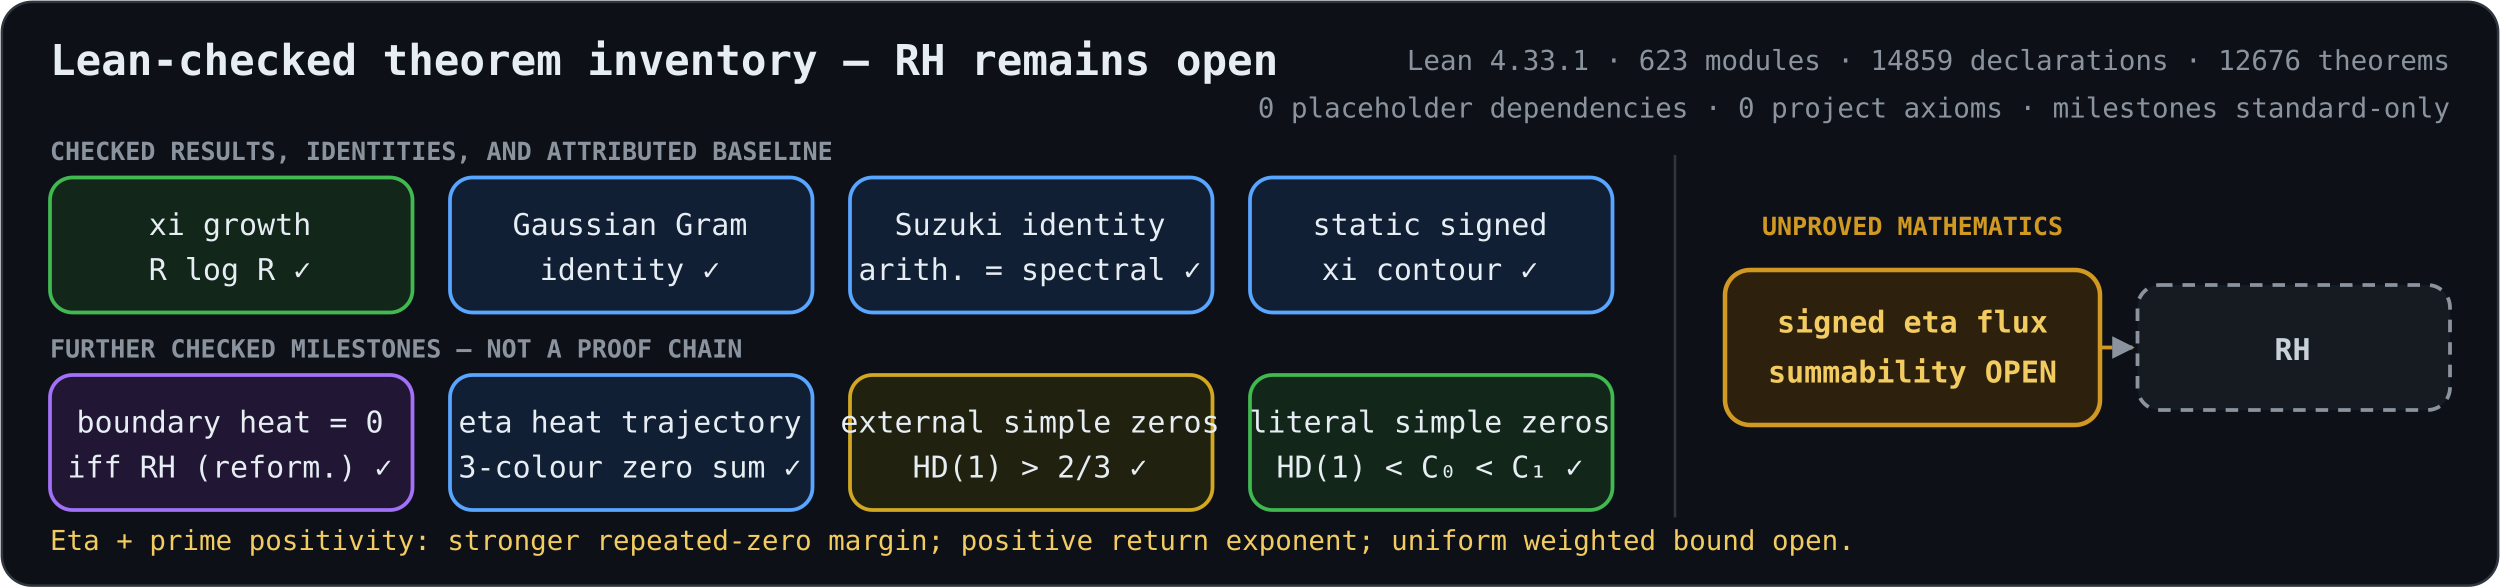
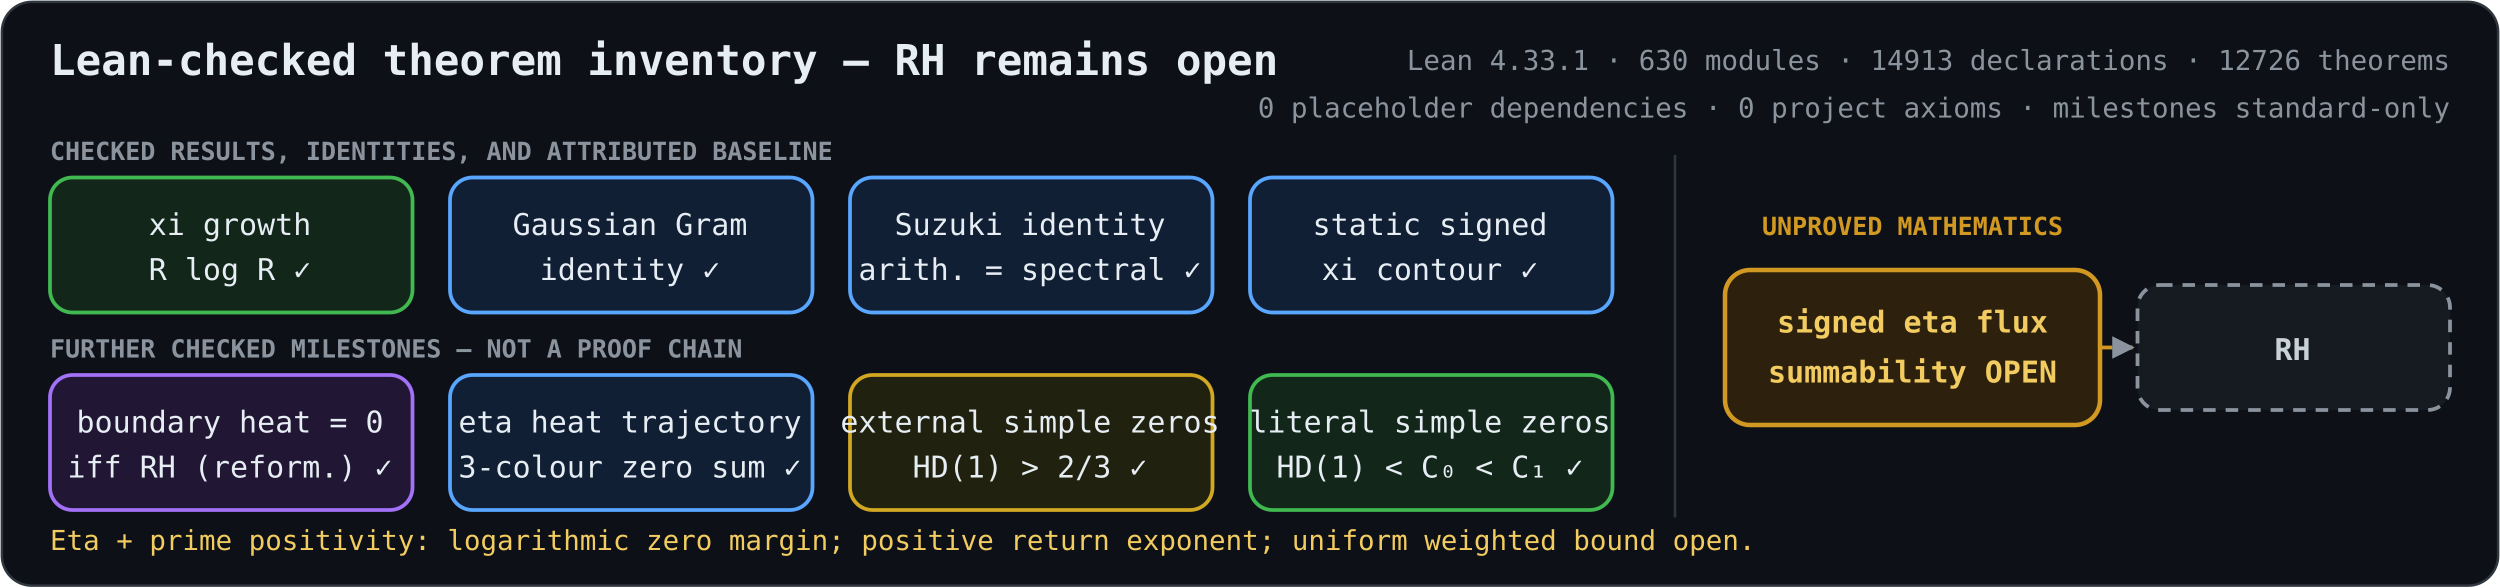
<svg xmlns="http://www.w3.org/2000/svg" role="img" aria-labelledby="title description" viewBox="0 0 1000 235">
  <defs>
    <marker id="arrow" viewBox="0 0 10 10" refX="9" refY="5" markerWidth="6" markerHeight="6" orient="auto-start-reverse">
      <path d="M 0 0 L 10 5 L 0 10 z" fill="#8b949e" />
    </marker>
    <style>
      .bg { fill: #0d1117; stroke: #30363d; }
      text { fill: #e6edf3; font-family: ui-monospace, SFMono-Regular, Menlo, Consolas, monospace; font-size: 12px; text-anchor: middle; }
      .heading { font-size: 17px; font-weight: 700; text-anchor: start; }
      .metrics { fill: #8b949e; font-size: 11px; text-anchor: end; }
      .proved rect { fill: #12261a; stroke: #3fb950; stroke-width: 1.5; }
      .proved.equivalence rect { fill: #211735; stroke: #a371f7; }
      .proved.bridge rect { fill: #111f35; stroke: #58a6ff; }
      .proved.external rect { fill: #20220f; stroke: #d2a822; }
      .open rect { fill: #2d210d; stroke: #d29922; stroke-width: 1.8; }
      .goal rect { fill: #161b22; stroke: #8b949e; stroke-width: 1.5; stroke-dasharray: 5 4; }
      .open text { fill: #f2cc60; font-weight: 700; }
      .goal text { fill: #c9d1d9; font-weight: 700; }
      .open-edge { fill: none; stroke: #d29922; stroke-width: 1.5; stroke-dasharray: 5 4; marker-end: url(#arrow); }
      .section { fill: #8b949e; font-size: 10px; font-weight: 700; text-anchor: start; }
      .gap-label { fill: #d29922; font-size: 10px; font-weight: 700; }
      .frontier { fill: #f2cc60; font-size: 11px; text-anchor: start; }
    </style>
  </defs>
  <rect class="bg" x="0.75" y="0.75" width="998.5" height="233.5" rx="12" />
  <text class="heading" x="20" y="30">Lean-checked theorem inventory — RH remains open</text>
-   <text class="metrics" x="980" y="28">Lean 4.33.1 · 623 modules · 14859 declarations · 12676 theorems</text>
+   <text class="metrics" x="980" y="28">Lean 4.33.1 · 630 modules · 14913 declarations · 12726 theorems</text>
  <text class="metrics" x="980" y="47">0 placeholder dependencies · 0 project axioms · milestones standard-only</text>
  <text class="section" x="20" y="64">CHECKED RESULTS, IDENTITIES, AND ATTRIBUTED BASELINE</text>
  <text class="section" x="20" y="143">FURTHER CHECKED MILESTONES — NOT A PROOF CHAIN</text>
  <line x1="670" y1="62" x2="670" y2="207" stroke="#30363d" />
  <text class="gap-label" x="765" y="94">UNPROVED MATHEMATICS</text>
  <path class="open-edge" d="M840 139 H853" />
  <g class="proved unconditional">
    <rect x="20" y="71" width="145" height="54" rx="9" />
    <text x="92" y="94">xi growth</text>
    <text x="92" y="112">R log R  ✓</text>
  </g>
  <g class="proved bridge">
    <rect x="180" y="71" width="145" height="54" rx="9" />
    <text x="252" y="94">Gaussian Gram</text>
    <text x="252" y="112">identity  ✓</text>
  </g>
  <g class="proved bridge">
    <rect x="340" y="71" width="145" height="54" rx="9" />
    <text x="412" y="94">Suzuki identity</text>
    <text x="412" y="112">arith. = spectral  ✓</text>
  </g>
  <g class="proved bridge">
    <rect x="500" y="71" width="145" height="54" rx="9" />
    <text x="572" y="94">static signed</text>
    <text x="572" y="112">xi contour  ✓</text>
  </g>
  <g class="proved equivalence">
    <rect x="20" y="150" width="145" height="54" rx="9" />
    <text x="92" y="173">boundary heat = 0</text>
    <text x="92" y="191">iff RH (reform.)  ✓</text>
  </g>
  <g class="proved bridge">
    <rect x="180" y="150" width="145" height="54" rx="9" />
    <text x="252" y="173">eta heat trajectory</text>
    <text x="252" y="191">3-colour zero sum  ✓</text>
  </g>
  <g class="proved external">
    <rect x="340" y="150" width="145" height="54" rx="9" />
    <text x="412" y="173">external simple zeros</text>
    <text x="412" y="191">HD(1) &gt; 2/3  ✓</text>
  </g>
  <g class="proved unconditional">
    <rect x="500" y="150" width="145" height="54" rx="9" />
    <text x="572" y="173">literal simple zeros</text>
    <text x="572" y="191">HD(1) &lt; C₀ &lt; C₁  ✓</text>
  </g>
  <g class="open">
    <rect x="690" y="108" width="150" height="62" rx="10" />
    <text x="765" y="133">signed eta flux</text>
    <text x="765" y="153">summability OPEN</text>
  </g>
  <g class="goal">
    <rect x="855" y="114" width="125" height="50" rx="9" />
    <text x="917" y="144">RH</text>
  </g>
-   <text class="frontier" x="20" y="220">Eta + prime positivity: stronger repeated-zero margin; positive return exponent; uniform weighted bound open.</text>
+   <text class="frontier" x="20" y="220">Eta + prime positivity: logarithmic zero margin; positive return exponent; uniform weighted bound open.</text>
</svg>
